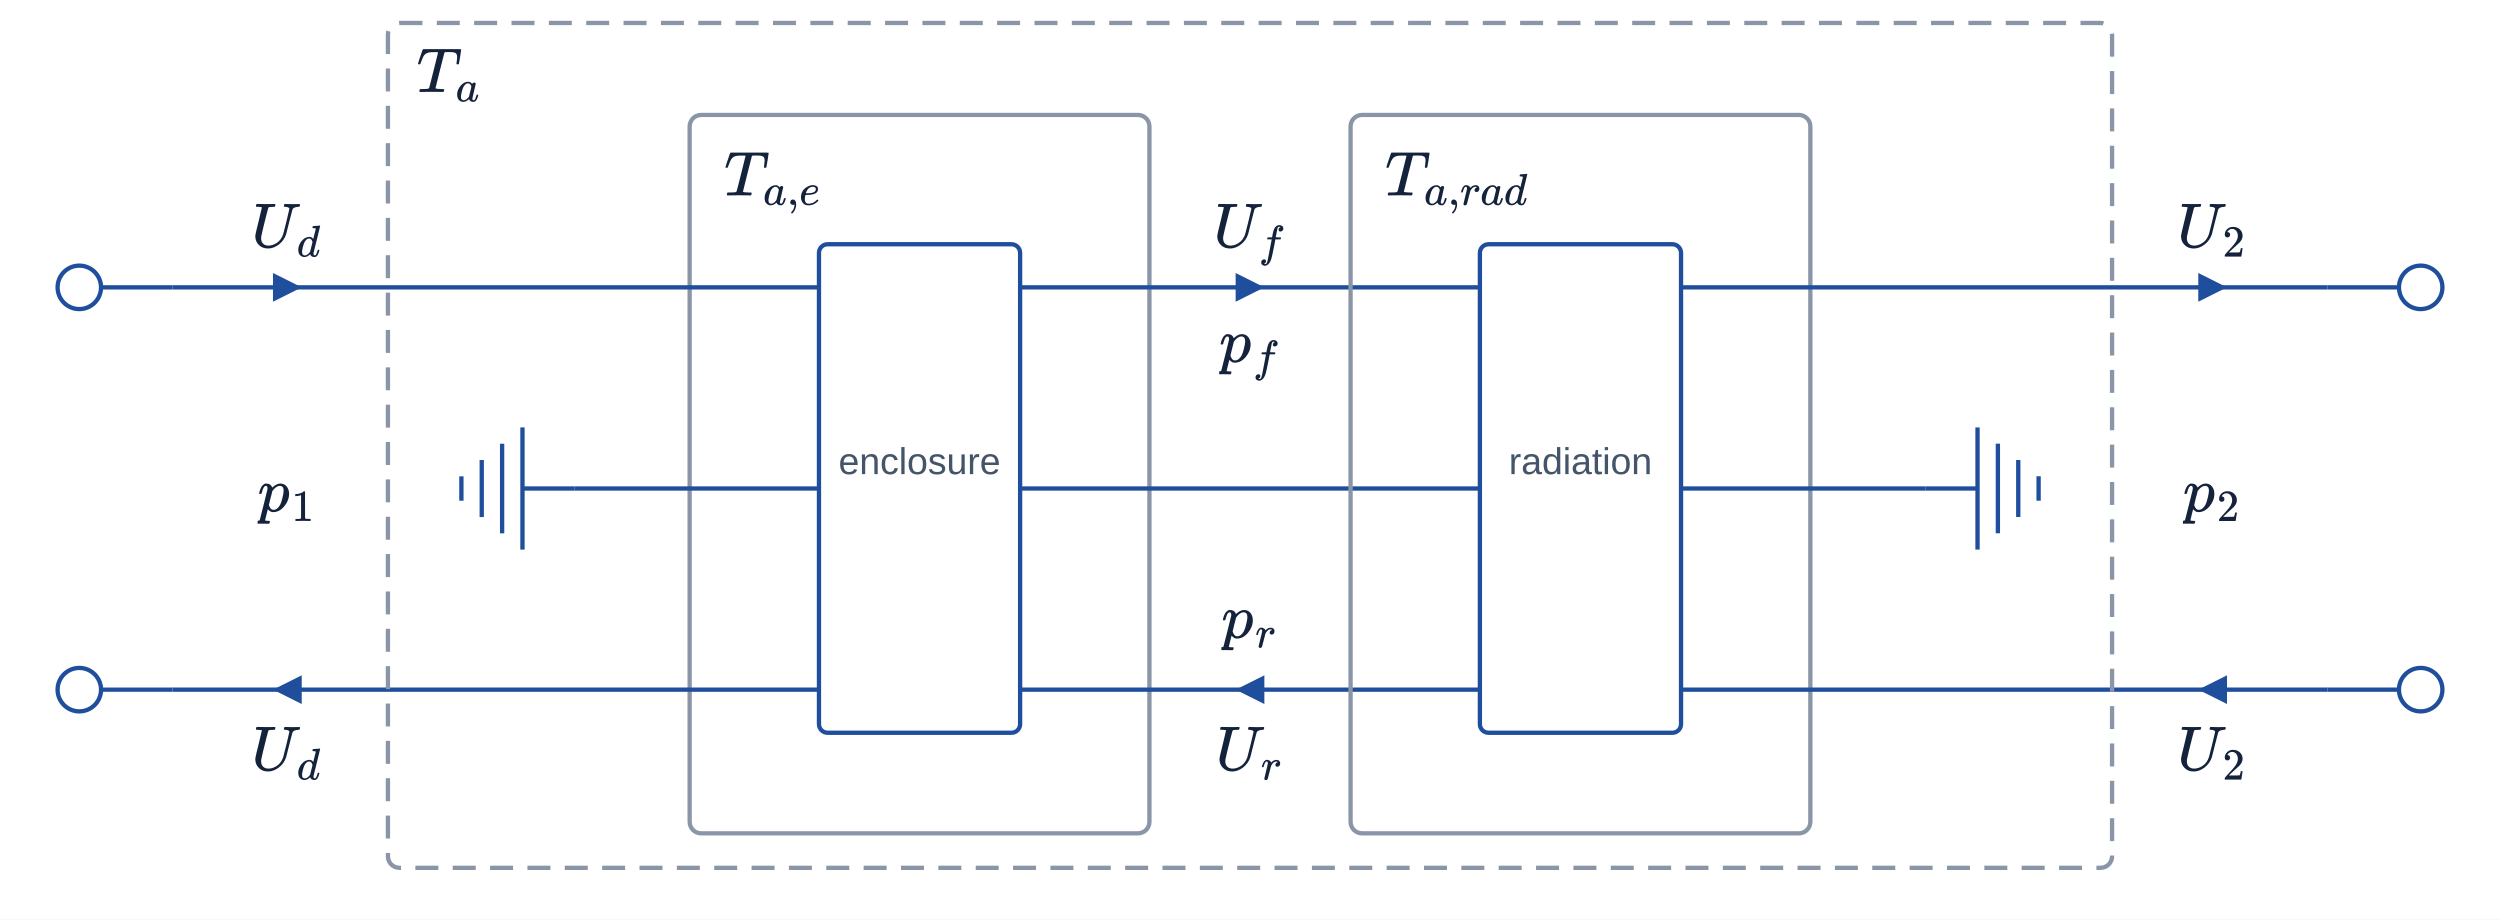
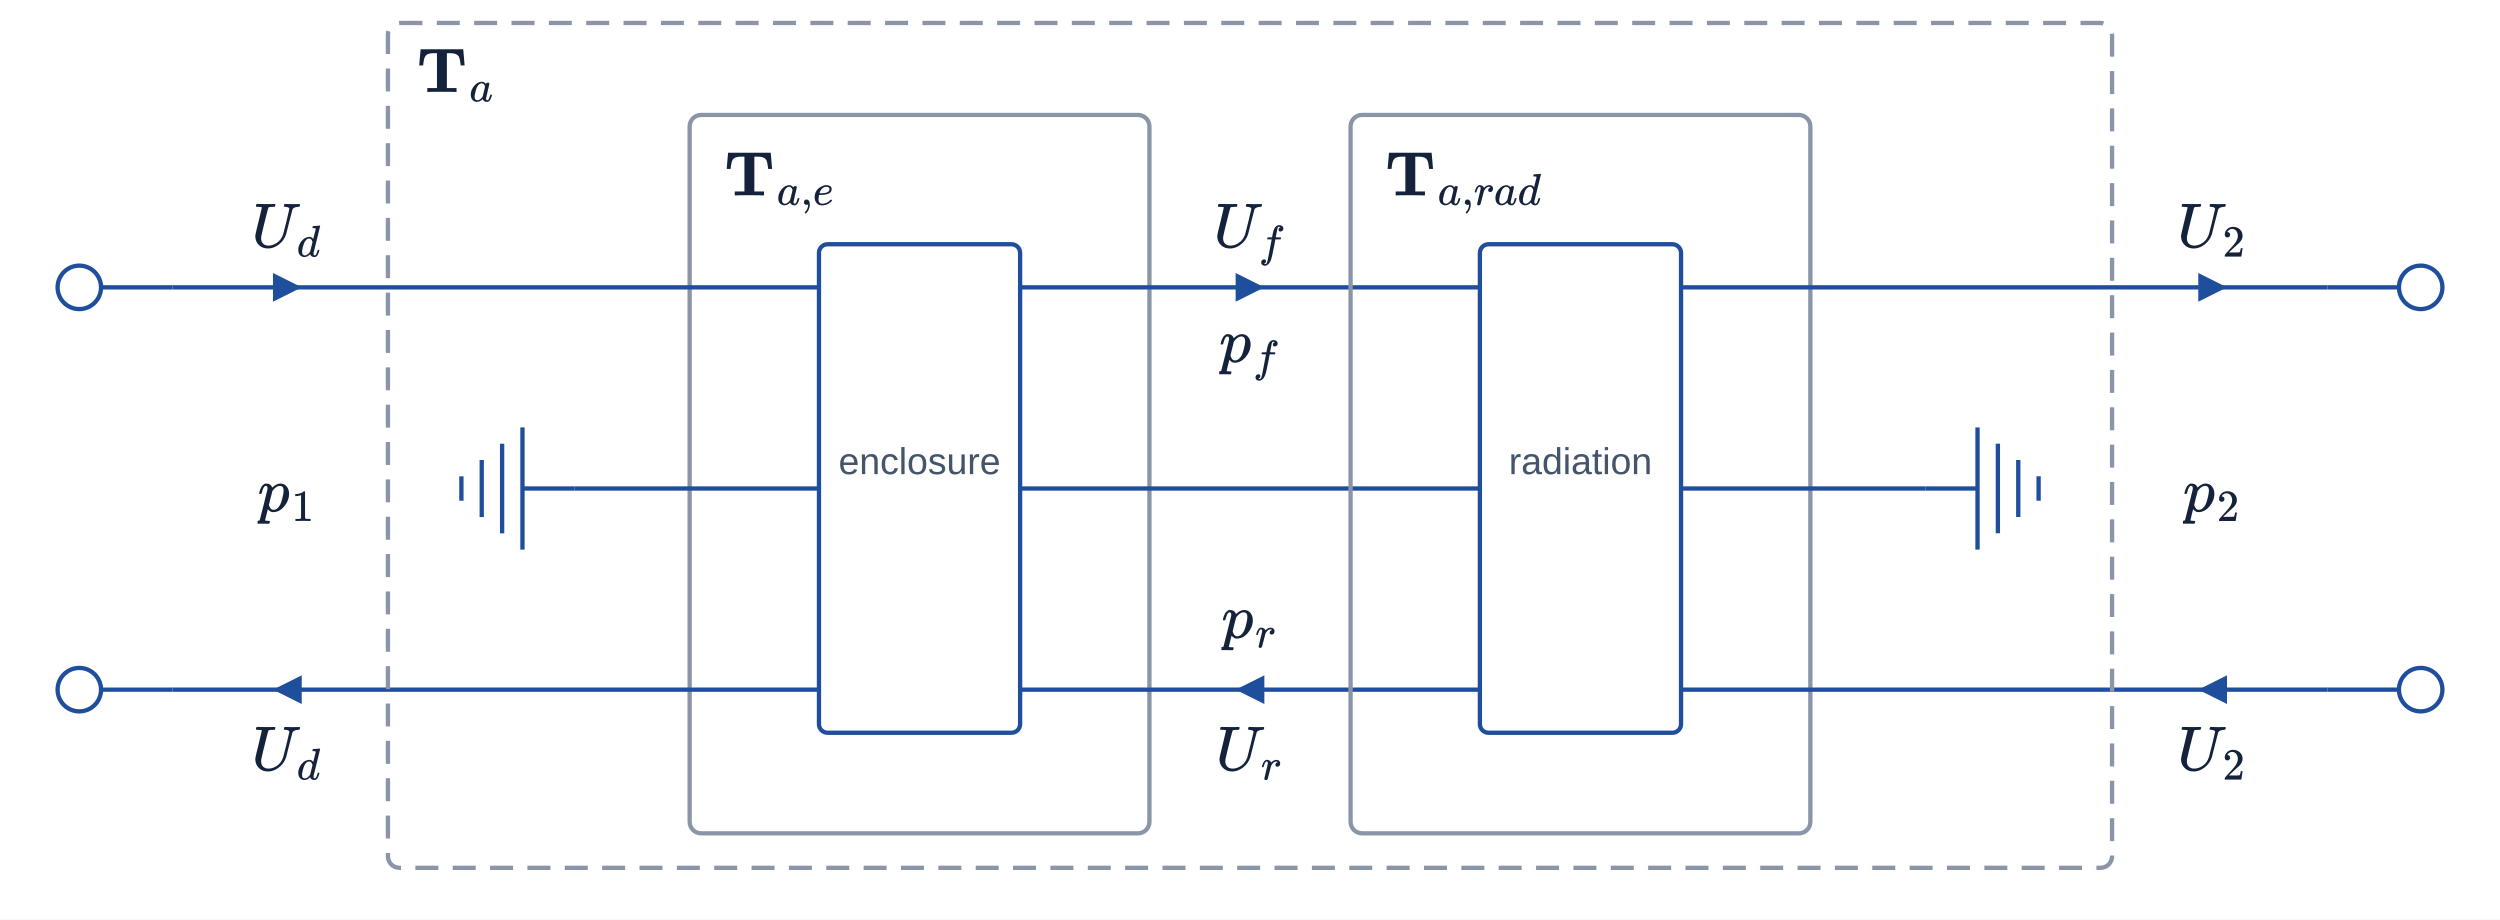
<svg xmlns="http://www.w3.org/2000/svg" width="870" height="320" viewBox="0 0 870 320" role="img">
  <rect width="100%" height="100%" fill="#ffffff" />
  <rect x="240" y="40" width="160" height="250" rx="4" fill="none" stroke="#8a96a8" stroke-width="1.5" />
  <rect x="285" y="85" width="70" height="170" rx="3" fill="#ffffff" stroke="#1f4e9c" stroke-width="1.5" />
  <text x="320" y="165" text-anchor="middle" font-family="'Segoe UI', Arial, sans-serif" font-size="13" fill="#44546a">enclosure</text>
  <polyline points="355,100 515,100" fill="none" stroke="#1f4e9c" stroke-width="1.5" />
  <polyline points="355,170 515,170" fill="none" stroke="#1f4e9c" stroke-width="1.5" />
  <polyline points="355,240 515,240" fill="none" stroke="#1f4e9c" stroke-width="1.5" />
  <rect x="470" y="40" width="160" height="250" rx="4" fill="none" stroke="#8a96a8" stroke-width="1.5" />
  <rect x="515" y="85" width="70" height="170" rx="3" fill="#ffffff" stroke="#1f4e9c" stroke-width="1.5" />
  <text x="550" y="165" text-anchor="middle" font-family="'Segoe UI', Arial, sans-serif" font-size="13" fill="#44546a">radiation</text>
  <path d="M430,95 L440,100 L430,105 z" fill="#1f4e9c" />
  <path d="M440,235 L430,240 L440,245 z" fill="#1f4e9c" />
  <polyline points="60,100 285,100" fill="none" stroke="#1f4e9c" stroke-width="1.5" />
  <polyline points="585,100 810,100" fill="none" stroke="#1f4e9c" stroke-width="1.5" />
  <g transform="translate(60,100) rotate(180) scale(0.4) translate(-5.4,-22.5)">
    <path fill="none" stroke="#1f4e9c" stroke-width="3.75" d=" M 67.5,22.5 L 5.4,22.5" />
    <ellipse fill="#ffffff" stroke="#1f4e9c" stroke-width="3.75" cx="86.4" cy="22.5" rx="18.9" ry="18.9" />
  </g>
  <g transform="translate(810,100) rotate(0) scale(0.4) translate(-5.4,-22.5)">
    <path fill="none" stroke="#1f4e9c" stroke-width="3.75" d=" M 67.5,22.5 L 5.4,22.5" />
    <ellipse fill="#ffffff" stroke="#1f4e9c" stroke-width="3.75" cx="86.4" cy="22.5" rx="18.9" ry="18.9" />
  </g>
  <polyline points="60,240 285,240" fill="none" stroke="#1f4e9c" stroke-width="1.5" />
  <polyline points="585,240 810,240" fill="none" stroke="#1f4e9c" stroke-width="1.5" />
  <g transform="translate(60,240) rotate(180) scale(0.4) translate(-5.4,-22.5)">
    <path fill="none" stroke="#1f4e9c" stroke-width="3.75" d=" M 67.5,22.5 L 5.4,22.5" />
    <ellipse fill="#ffffff" stroke="#1f4e9c" stroke-width="3.75" cx="86.4" cy="22.5" rx="18.9" ry="18.9" />
  </g>
  <g transform="translate(810,240) rotate(0) scale(0.4) translate(-5.4,-22.5)">
    <path fill="none" stroke="#1f4e9c" stroke-width="3.75" d=" M 67.5,22.5 L 5.4,22.5" />
    <ellipse fill="#ffffff" stroke="#1f4e9c" stroke-width="3.75" cx="86.4" cy="22.5" rx="18.9" ry="18.9" />
  </g>
  <polyline points="200,170 285,170" fill="none" stroke="#1f4e9c" stroke-width="1.5" />
  <g transform="translate(200,170) rotate(180) scale(0.015) translate(-16,-1417)">
    <polyline fill="none" stroke="#1f4e9c" stroke-width="100" points="16,1417 1228,1417 " />
    <polyline fill="none" stroke="#1f4e9c" stroke-width="100" points="2645,1133 2645,1700 " />
    <polyline fill="none" stroke="#1f4e9c" stroke-width="100" points="2173,755 2173,2078 " />
    <polyline fill="none" stroke="#1f4e9c" stroke-width="100" points="1700,377 1700,2456 " />
    <polyline fill="none" stroke="#1f4e9c" stroke-width="100" points="1228,0 1228,2834 " />
  </g>
  <polyline points="585,170 670,170" fill="none" stroke="#1f4e9c" stroke-width="1.5" />
  <g transform="translate(670,170) rotate(0) scale(0.015) translate(-16,-1417)">
    <polyline fill="none" stroke="#1f4e9c" stroke-width="100" points="16,1417 1228,1417 " />
    <polyline fill="none" stroke="#1f4e9c" stroke-width="100" points="2645,1133 2645,1700 " />
    <polyline fill="none" stroke="#1f4e9c" stroke-width="100" points="2173,755 2173,2078 " />
    <polyline fill="none" stroke="#1f4e9c" stroke-width="100" points="1700,377 1700,2456 " />
    <polyline fill="none" stroke="#1f4e9c" stroke-width="100" points="1228,0 1228,2834 " />
  </g>
  <path d="M95,95 L105,100 L95,105 z" fill="#1f4e9c" />
  <path d="M105,235 L95,240 L105,245 z" fill="#1f4e9c" />
  <path d="M765,95 L775,100 L765,105 z" fill="#1f4e9c" />
  <path d="M775,235 L765,240 L775,245 z" fill="#1f4e9c" />
  <rect x="135" y="8" width="600" height="294" rx="4" fill="none" stroke="#8a96a8" stroke-width="1.5" stroke-dasharray="8 5" />
-   <svg x="252" y="53.106" width="34.476" height="21.212" color="#14233b" role="img" focusable="false" viewBox="0 -677 1567.1 964.2" aria-hidden="true">
-     <g stroke="currentColor" fill="currentColor" stroke-width="0" transform="scale(1,-1)">
-       <g data-mml-node="math">
-         <g data-mml-node="msub">
-           <g data-mml-node="mi">
-             <path data-c="1D447" d="M40 437Q21 437 21 445Q21 450 37 501T71 602L88 651Q93 669 101 677H569H659Q691 677 697 676T704 667Q704 661 687 553T668 444Q668 437 649 437Q640 437 637 437T631 442L629 445Q629 451 635 490T641 551Q641 586 628 604T573 629Q568 630 515 631Q469 631 457 630T439 622Q438 621 368 343T298 60Q298 48 386 46Q418 46 427 45T436 36Q436 31 433 22Q429 4 424 1L422 0Q419 0 415 0Q410 0 363 1T228 2Q99 2 64 0H49Q43 6 43 9T45 27Q49 40 55 46H83H94Q174 46 189 55Q190 56 191 56Q196 59 201 76T241 233Q258 301 269 344Q339 619 339 625Q339 630 310 630H279Q212 630 191 624Q146 614 121 583T67 467Q60 445 57 441T43 437H40Z" />
-           </g>
-           <g data-mml-node="TeXAtom" transform="translate(617,-150) scale(0.707)" data-mjx-texclass="ORD">
+   <svg x="252" y="53.15" width="39.228" height="21.168" color="#14233b" role="img" focusable="false" viewBox="0 -675 1783.1 962.2" aria-hidden="true">
+     <g stroke="currentColor" fill="currentColor" stroke-width="0" transform="scale(1,-1)">
+       <g data-mml-node="math">
+         <g data-mml-node="msub">
+           <g data-mml-node="TeXAtom" data-mjx-texclass="ORD">
+             <g data-mml-node="mi">
+               <path data-c="1D413" d="M41 425Q41 426 51 545T62 669V675H737V669Q738 665 748 546T758 425V419H696V425Q687 517 669 555T595 607Q578 612 522 613H478V62H631V0H615Q585 3 399 3Q214 3 184 0H168V62H321V613H277H263Q164 613 134 561Q113 527 103 425V419H41V425Z" />
+             </g>
+           </g>
+           <g data-mml-node="TeXAtom" transform="translate(833,-150) scale(0.707)" data-mjx-texclass="ORD">
            <g data-mml-node="mi">
              <path data-c="1D44E" d="M33 157Q33 258 109 349T280 441Q331 441 370 392Q386 422 416 422Q429 422 439 414T449 394Q449 381 412 234T374 68Q374 43 381 35T402 26Q411 27 422 35Q443 55 463 131Q469 151 473 152Q475 153 483 153H487Q506 153 506 144Q506 138 501 117T481 63T449 13Q436 0 417 -8Q409 -10 393 -10Q359 -10 336 5T306 36L300 51Q299 52 296 50Q294 48 292 46Q233 -10 172 -10Q117 -10 75 30T33 157ZM351 328Q351 334 346 350T323 385T277 405Q242 405 210 374T160 293Q131 214 119 129Q119 126 119 118T118 106Q118 61 136 44T179 26Q217 26 254 59T298 110Q300 114 325 217T351 328Z" />
            </g>
            <g data-mml-node="mo" transform="translate(529,0)">
              <path data-c="2C" d="M78 35T78 60T94 103T137 121Q165 121 187 96T210 8Q210 -27 201 -60T180 -117T154 -158T130 -185T117 -194Q113 -194 104 -185T95 -172Q95 -168 106 -156T131 -126T157 -76T173 -3V9L172 8Q170 7 167 6T161 3T152 1T140 0Q113 0 96 17Z" />
            </g>
            <g data-mml-node="mi" transform="translate(807,0)">
              <path data-c="1D452" d="M39 168Q39 225 58 272T107 350T174 402T244 433T307 442H310Q355 442 388 420T421 355Q421 265 310 237Q261 224 176 223Q139 223 138 221Q138 219 132 186T125 128Q125 81 146 54T209 26T302 45T394 111Q403 121 406 121Q410 121 419 112T429 98T420 82T390 55T344 24T281 -1T205 -11Q126 -11 83 42T39 168ZM373 353Q367 405 305 405Q272 405 244 391T199 357T170 316T154 280T149 261Q149 260 169 260Q282 260 327 284T373 353Z" />
            </g>
          </g>
        </g>
      </g>
    </g>
  </svg>
-   <svg x="482" y="53.106" width="50.563" height="21.212" color="#14233b" role="img" focusable="false" viewBox="0 -677 2298.3 964.2" aria-hidden="true">
-     <g stroke="currentColor" fill="currentColor" stroke-width="0" transform="scale(1,-1)">
-       <g data-mml-node="math">
-         <g data-mml-node="msub">
-           <g data-mml-node="mi">
-             <path data-c="1D447" d="M40 437Q21 437 21 445Q21 450 37 501T71 602L88 651Q93 669 101 677H569H659Q691 677 697 676T704 667Q704 661 687 553T668 444Q668 437 649 437Q640 437 637 437T631 442L629 445Q629 451 635 490T641 551Q641 586 628 604T573 629Q568 630 515 631Q469 631 457 630T439 622Q438 621 368 343T298 60Q298 48 386 46Q418 46 427 45T436 36Q436 31 433 22Q429 4 424 1L422 0Q419 0 415 0Q410 0 363 1T228 2Q99 2 64 0H49Q43 6 43 9T45 27Q49 40 55 46H83H94Q174 46 189 55Q190 56 191 56Q196 59 201 76T241 233Q258 301 269 344Q339 619 339 625Q339 630 310 630H279Q212 630 191 624Q146 614 121 583T67 467Q60 445 57 441T43 437H40Z" />
-           </g>
-           <g data-mml-node="TeXAtom" transform="translate(617,-150) scale(0.707)" data-mjx-texclass="ORD">
+   <svg x="482" y="53.15" width="55.315" height="21.168" color="#14233b" role="img" focusable="false" viewBox="0 -675 2514.3 962.2" aria-hidden="true">
+     <g stroke="currentColor" fill="currentColor" stroke-width="0" transform="scale(1,-1)">
+       <g data-mml-node="math">
+         <g data-mml-node="msub">
+           <g data-mml-node="TeXAtom" data-mjx-texclass="ORD">
+             <g data-mml-node="mi">
+               <path data-c="1D413" d="M41 425Q41 426 51 545T62 669V675H737V669Q738 665 748 546T758 425V419H696V425Q687 517 669 555T595 607Q578 612 522 613H478V62H631V0H615Q585 3 399 3Q214 3 184 0H168V62H321V613H277H263Q164 613 134 561Q113 527 103 425V419H41V425Z" />
+             </g>
+           </g>
+           <g data-mml-node="TeXAtom" transform="translate(833,-150) scale(0.707)" data-mjx-texclass="ORD">
            <g data-mml-node="mi">
              <path data-c="1D44E" d="M33 157Q33 258 109 349T280 441Q331 441 370 392Q386 422 416 422Q429 422 439 414T449 394Q449 381 412 234T374 68Q374 43 381 35T402 26Q411 27 422 35Q443 55 463 131Q469 151 473 152Q475 153 483 153H487Q506 153 506 144Q506 138 501 117T481 63T449 13Q436 0 417 -8Q409 -10 393 -10Q359 -10 336 5T306 36L300 51Q299 52 296 50Q294 48 292 46Q233 -10 172 -10Q117 -10 75 30T33 157ZM351 328Q351 334 346 350T323 385T277 405Q242 405 210 374T160 293Q131 214 119 129Q119 126 119 118T118 106Q118 61 136 44T179 26Q217 26 254 59T298 110Q300 114 325 217T351 328Z" />
            </g>
            <g data-mml-node="mo" transform="translate(529,0)">
              <path data-c="2C" d="M78 35T78 60T94 103T137 121Q165 121 187 96T210 8Q210 -27 201 -60T180 -117T154 -158T130 -185T117 -194Q113 -194 104 -185T95 -172Q95 -168 106 -156T131 -126T157 -76T173 -3V9L172 8Q170 7 167 6T161 3T152 1T140 0Q113 0 96 17Z" />
            </g>
            <g data-mml-node="mi" transform="translate(807,0)">
              <path data-c="1D45F" d="M21 287Q22 290 23 295T28 317T38 348T53 381T73 411T99 433T132 442Q161 442 183 430T214 408T225 388Q227 382 228 382T236 389Q284 441 347 441H350Q398 441 422 400Q430 381 430 363Q430 333 417 315T391 292T366 288Q346 288 334 299T322 328Q322 376 378 392Q356 405 342 405Q286 405 239 331Q229 315 224 298T190 165Q156 25 151 16Q138 -11 108 -11Q95 -11 87 -5T76 7T74 17Q74 30 114 189T154 366Q154 405 128 405Q107 405 92 377T68 316T57 280Q55 278 41 278H27Q21 284 21 287Z" />
            </g>
            <g data-mml-node="mi" transform="translate(1258,0)">
              <path data-c="1D44E" d="M33 157Q33 258 109 349T280 441Q331 441 370 392Q386 422 416 422Q429 422 439 414T449 394Q449 381 412 234T374 68Q374 43 381 35T402 26Q411 27 422 35Q443 55 463 131Q469 151 473 152Q475 153 483 153H487Q506 153 506 144Q506 138 501 117T481 63T449 13Q436 0 417 -8Q409 -10 393 -10Q359 -10 336 5T306 36L300 51Q299 52 296 50Q294 48 292 46Q233 -10 172 -10Q117 -10 75 30T33 157ZM351 328Q351 334 346 350T323 385T277 405Q242 405 210 374T160 293Q131 214 119 129Q119 126 119 118T118 106Q118 61 136 44T179 26Q217 26 254 59T298 110Q300 114 325 217T351 328Z" />
            </g>
            <g data-mml-node="mi" transform="translate(1787,0)">
              <path data-c="1D451" d="M366 683Q367 683 438 688T511 694Q523 694 523 686Q523 679 450 384T375 83T374 68Q374 26 402 26Q411 27 422 35Q443 55 463 131Q469 151 473 152Q475 153 483 153H487H491Q506 153 506 145Q506 140 503 129Q490 79 473 48T445 8T417 -8Q409 -10 393 -10Q359 -10 336 5T306 36L300 51Q299 52 296 50Q294 48 292 46Q233 -10 172 -10Q117 -10 75 30T33 157Q33 205 53 255T101 341Q148 398 195 420T280 442Q336 442 364 400Q369 394 369 396Q370 400 396 505T424 616Q424 629 417 632T378 637H357Q351 643 351 645T353 664Q358 683 366 683ZM352 326Q329 405 277 405Q242 405 210 374T160 293Q131 214 119 129Q119 126 119 118T118 106Q118 61 136 44T179 26Q233 26 290 98L298 109L352 326Z" />
            </g>
          </g>
        </g>
      </g>
    </g>
  </svg>
  <svg x="422.296" y="70.974" width="25.408" height="21.516" color="#14233b" role="img" focusable="false" viewBox="0 -683 1154.9 978" aria-hidden="true">
    <g stroke="currentColor" fill="currentColor" stroke-width="0" transform="scale(1,-1)">
      <g data-mml-node="math">
        <g data-mml-node="msub">
          <g data-mml-node="mi">
            <path data-c="1D448" d="M107 637Q73 637 71 641Q70 643 70 649Q70 673 81 682Q83 683 98 683Q139 681 234 681Q268 681 297 681T342 682T362 682Q378 682 378 672Q378 670 376 658Q371 641 366 638H364Q362 638 359 638T352 638T343 637T334 637Q295 636 284 634T266 623Q265 621 238 518T184 302T154 169Q152 155 152 140Q152 86 183 55T269 24Q336 24 403 69T501 205L552 406Q599 598 599 606Q599 633 535 637Q511 637 511 648Q511 650 513 660Q517 676 519 679T529 683Q532 683 561 682T645 680Q696 680 723 681T752 682Q767 682 767 672Q767 650 759 642Q756 637 737 637Q666 633 648 597Q646 592 598 404Q557 235 548 205Q515 105 433 42T263 -22Q171 -22 116 34T60 167V183Q60 201 115 421Q164 622 164 628Q164 635 107 637Z" />
          </g>
          <g data-mml-node="mi" transform="translate(716,-150) scale(0.707)">
            <path data-c="1D453" d="M118 -162Q120 -162 124 -164T135 -167T147 -168Q160 -168 171 -155T187 -126Q197 -99 221 27T267 267T289 382V385H242Q195 385 192 387Q188 390 188 397L195 425Q197 430 203 430T250 431Q298 431 298 432Q298 434 307 482T319 540Q356 705 465 705Q502 703 526 683T550 630Q550 594 529 578T487 561Q443 561 443 603Q443 622 454 636T478 657L487 662Q471 668 457 668Q445 668 434 658T419 630Q412 601 403 552T387 469T380 433Q380 431 435 431Q480 431 487 430T498 424Q499 420 496 407T491 391Q489 386 482 386T428 385H372L349 263Q301 15 282 -47Q255 -132 212 -173Q175 -205 139 -205Q107 -205 81 -186T55 -132Q55 -95 76 -78T118 -61Q162 -61 162 -103Q162 -122 151 -136T127 -157L118 -162Z" />
          </g>
        </g>
      </g>
    </g>
  </svg>
  <svg x="423.066" y="252.974" width="23.868" height="18.498" color="#14233b" role="img" focusable="false" viewBox="0 -683 1084.9 840.8" aria-hidden="true">
    <g stroke="currentColor" fill="currentColor" stroke-width="0" transform="scale(1,-1)">
      <g data-mml-node="math">
        <g data-mml-node="msub">
          <g data-mml-node="mi">
            <path data-c="1D448" d="M107 637Q73 637 71 641Q70 643 70 649Q70 673 81 682Q83 683 98 683Q139 681 234 681Q268 681 297 681T342 682T362 682Q378 682 378 672Q378 670 376 658Q371 641 366 638H364Q362 638 359 638T352 638T343 637T334 637Q295 636 284 634T266 623Q265 621 238 518T184 302T154 169Q152 155 152 140Q152 86 183 55T269 24Q336 24 403 69T501 205L552 406Q599 598 599 606Q599 633 535 637Q511 637 511 648Q511 650 513 660Q517 676 519 679T529 683Q532 683 561 682T645 680Q696 680 723 681T752 682Q767 682 767 672Q767 650 759 642Q756 637 737 637Q666 633 648 597Q646 592 598 404Q557 235 548 205Q515 105 433 42T263 -22Q171 -22 116 34T60 167V183Q60 201 115 421Q164 622 164 628Q164 635 107 637Z" />
          </g>
          <g data-mml-node="mi" transform="translate(716,-150) scale(0.707)">
            <path data-c="1D45F" d="M21 287Q22 290 23 295T28 317T38 348T53 381T73 411T99 433T132 442Q161 442 183 430T214 408T225 388Q227 382 228 382T236 389Q284 441 347 441H350Q398 441 422 400Q430 381 430 363Q430 333 417 315T391 292T366 288Q346 288 334 299T322 328Q322 376 378 392Q356 405 342 405Q286 405 239 331Q229 315 224 298T190 165Q156 25 151 16Q138 -11 108 -11Q95 -11 87 -5T76 7T74 17Q74 30 114 189T154 366Q154 405 128 405Q107 405 92 377T68 316T57 280Q55 278 41 278H27Q21 284 21 287Z" />
          </g>
        </g>
      </g>
    </g>
  </svg>
  <svg x="424.276" y="116.276" width="21.448" height="16.214" color="#14233b" role="img" focusable="false" viewBox="0 -442 974.9 737" aria-hidden="true">
    <g stroke="currentColor" fill="currentColor" stroke-width="0" transform="scale(1,-1)">
      <g data-mml-node="math">
        <g data-mml-node="msub">
          <g data-mml-node="mi">
            <path data-c="1D45D" d="M23 287Q24 290 25 295T30 317T40 348T55 381T75 411T101 433T134 442Q209 442 230 378L240 387Q302 442 358 442Q423 442 460 395T497 281Q497 173 421 82T249 -10Q227 -10 210 -4Q199 1 187 11T168 28L161 36Q160 35 139 -51T118 -138Q118 -144 126 -145T163 -148H188Q194 -155 194 -157T191 -175Q188 -187 185 -190T172 -194Q170 -194 161 -194T127 -193T65 -192Q-5 -192 -24 -194H-32Q-39 -187 -39 -183Q-37 -156 -26 -148H-6Q28 -147 33 -136Q36 -130 94 103T155 350Q156 355 156 364Q156 405 131 405Q109 405 94 377T71 316T59 280Q57 278 43 278H29Q23 284 23 287ZM178 102Q200 26 252 26Q282 26 310 49T356 107Q374 141 392 215T411 325V331Q411 405 350 405Q339 405 328 402T306 393T286 380T269 365T254 350T243 336T235 326L232 322Q232 321 229 308T218 264T204 212Q178 106 178 102Z" />
          </g>
          <g data-mml-node="mi" transform="translate(536,-150) scale(0.707)">
            <path data-c="1D453" d="M118 -162Q120 -162 124 -164T135 -167T147 -168Q160 -168 171 -155T187 -126Q197 -99 221 27T267 267T289 382V385H242Q195 385 192 387Q188 390 188 397L195 425Q197 430 203 430T250 431Q298 431 298 432Q298 434 307 482T319 540Q356 705 465 705Q502 703 526 683T550 630Q550 594 529 578T487 561Q443 561 443 603Q443 622 454 636T478 657L487 662Q471 668 457 668Q445 668 434 658T419 630Q412 601 403 552T387 469T380 433Q380 431 435 431Q480 431 487 430T498 424Q499 420 496 407T491 391Q489 386 482 386T428 385H372L349 263Q301 15 282 -47Q255 -132 212 -173Q175 -205 139 -205Q107 -205 81 -186T55 -132Q55 -95 76 -78T118 -61Q162 -61 162 -103Q162 -122 151 -136T127 -157L118 -162Z" />
          </g>
        </g>
      </g>
    </g>
  </svg>
  <svg x="425.046" y="212.276" width="19.908" height="13.992" color="#14233b" role="img" focusable="false" viewBox="0 -442 904.9 636" aria-hidden="true">
    <g stroke="currentColor" fill="currentColor" stroke-width="0" transform="scale(1,-1)">
      <g data-mml-node="math">
        <g data-mml-node="msub">
          <g data-mml-node="mi">
            <path data-c="1D45D" d="M23 287Q24 290 25 295T30 317T40 348T55 381T75 411T101 433T134 442Q209 442 230 378L240 387Q302 442 358 442Q423 442 460 395T497 281Q497 173 421 82T249 -10Q227 -10 210 -4Q199 1 187 11T168 28L161 36Q160 35 139 -51T118 -138Q118 -144 126 -145T163 -148H188Q194 -155 194 -157T191 -175Q188 -187 185 -190T172 -194Q170 -194 161 -194T127 -193T65 -192Q-5 -192 -24 -194H-32Q-39 -187 -39 -183Q-37 -156 -26 -148H-6Q28 -147 33 -136Q36 -130 94 103T155 350Q156 355 156 364Q156 405 131 405Q109 405 94 377T71 316T59 280Q57 278 43 278H29Q23 284 23 287ZM178 102Q200 26 252 26Q282 26 310 49T356 107Q374 141 392 215T411 325V331Q411 405 350 405Q339 405 328 402T306 393T286 380T269 365T254 350T243 336T235 326L232 322Q232 321 229 308T218 264T204 212Q178 106 178 102Z" />
          </g>
          <g data-mml-node="mi" transform="translate(536,-150) scale(0.707)">
            <path data-c="1D45F" d="M21 287Q22 290 23 295T28 317T38 348T53 381T73 411T99 433T132 442Q161 442 183 430T214 408T225 388Q227 382 228 382T236 389Q284 441 347 441H350Q398 441 422 400Q430 381 430 363Q430 333 417 315T391 292T366 288Q346 288 334 299T322 328Q322 376 378 392Q356 405 342 405Q286 405 239 331Q229 315 224 298T190 165Q156 25 151 16Q138 -11 108 -11Q95 -11 87 -5T76 7T74 17Q74 30 114 189T154 366Q154 405 128 405Q107 405 92 377T68 316T57 280Q55 278 41 278H27Q21 284 21 287Z" />
          </g>
        </g>
      </g>
    </g>
  </svg>
  <svg x="87.529" y="70.974" width="24.941" height="18.482" color="#14233b" role="img" focusable="false" viewBox="0 -683 1133.7 840.1" aria-hidden="true">
    <g stroke="currentColor" fill="currentColor" stroke-width="0" transform="scale(1,-1)">
      <g data-mml-node="math">
        <g data-mml-node="msub">
          <g data-mml-node="mi">
            <path data-c="1D448" d="M107 637Q73 637 71 641Q70 643 70 649Q70 673 81 682Q83 683 98 683Q139 681 234 681Q268 681 297 681T342 682T362 682Q378 682 378 672Q378 670 376 658Q371 641 366 638H364Q362 638 359 638T352 638T343 637T334 637Q295 636 284 634T266 623Q265 621 238 518T184 302T154 169Q152 155 152 140Q152 86 183 55T269 24Q336 24 403 69T501 205L552 406Q599 598 599 606Q599 633 535 637Q511 637 511 648Q511 650 513 660Q517 676 519 679T529 683Q532 683 561 682T645 680Q696 680 723 681T752 682Q767 682 767 672Q767 650 759 642Q756 637 737 637Q666 633 648 597Q646 592 598 404Q557 235 548 205Q515 105 433 42T263 -22Q171 -22 116 34T60 167V183Q60 201 115 421Q164 622 164 628Q164 635 107 637Z" />
          </g>
          <g data-mml-node="mi" transform="translate(716,-150) scale(0.707)">
            <path data-c="1D451" d="M366 683Q367 683 438 688T511 694Q523 694 523 686Q523 679 450 384T375 83T374 68Q374 26 402 26Q411 27 422 35Q443 55 463 131Q469 151 473 152Q475 153 483 153H487H491Q506 153 506 145Q506 140 503 129Q490 79 473 48T445 8T417 -8Q409 -10 393 -10Q359 -10 336 5T306 36L300 51Q299 52 296 50Q294 48 292 46Q233 -10 172 -10Q117 -10 75 30T33 157Q33 205 53 255T101 341Q148 398 195 420T280 442Q336 442 364 400Q369 394 369 396Q370 400 396 505T424 616Q424 629 417 632T378 637H357Q351 643 351 645T353 664Q358 683 366 683ZM352 326Q329 405 277 405Q242 405 210 374T160 293Q131 214 119 129Q119 126 119 118T118 106Q118 61 136 44T179 26Q233 26 290 98L298 109L352 326Z" />
          </g>
        </g>
      </g>
    </g>
  </svg>
  <svg x="87.529" y="252.974" width="24.941" height="18.482" color="#14233b" role="img" focusable="false" viewBox="0 -683 1133.7 840.1" aria-hidden="true">
    <g stroke="currentColor" fill="currentColor" stroke-width="0" transform="scale(1,-1)">
      <g data-mml-node="math">
        <g data-mml-node="msub">
          <g data-mml-node="mi">
            <path data-c="1D448" d="M107 637Q73 637 71 641Q70 643 70 649Q70 673 81 682Q83 683 98 683Q139 681 234 681Q268 681 297 681T342 682T362 682Q378 682 378 672Q378 670 376 658Q371 641 366 638H364Q362 638 359 638T352 638T343 637T334 637Q295 636 284 634T266 623Q265 621 238 518T184 302T154 169Q152 155 152 140Q152 86 183 55T269 24Q336 24 403 69T501 205L552 406Q599 598 599 606Q599 633 535 637Q511 637 511 648Q511 650 513 660Q517 676 519 679T529 683Q532 683 561 682T645 680Q696 680 723 681T752 682Q767 682 767 672Q767 650 759 642Q756 637 737 637Q666 633 648 597Q646 592 598 404Q557 235 548 205Q515 105 433 42T263 -22Q171 -22 116 34T60 167V183Q60 201 115 421Q164 622 164 628Q164 635 107 637Z" />
          </g>
          <g data-mml-node="mi" transform="translate(716,-150) scale(0.707)">
            <path data-c="1D451" d="M366 683Q367 683 438 688T511 694Q523 694 523 686Q523 679 450 384T375 83T374 68Q374 26 402 26Q411 27 422 35Q443 55 463 131Q469 151 473 152Q475 153 483 153H487H491Q506 153 506 145Q506 140 503 129Q490 79 473 48T445 8T417 -8Q409 -10 393 -10Q359 -10 336 5T306 36L300 51Q299 52 296 50Q294 48 292 46Q233 -10 172 -10Q117 -10 75 30T33 157Q33 205 53 255T101 341Q148 398 195 420T280 442Q336 442 364 400Q369 394 369 396Q370 400 396 505T424 616Q424 629 417 632T378 637H357Q351 643 351 645T353 664Q358 683 366 683ZM352 326Q329 405 277 405Q242 405 210 374T160 293Q131 214 119 129Q119 126 119 118T118 106Q118 61 136 44T179 26Q233 26 290 98L298 109L352 326Z" />
          </g>
        </g>
      </g>
    </g>
  </svg>
  <svg x="89.664" y="168.276" width="20.671" height="13.992" color="#14233b" role="img" focusable="false" viewBox="0 -442 939.6 636" aria-hidden="true">
    <g stroke="currentColor" fill="currentColor" stroke-width="0" transform="scale(1,-1)">
      <g data-mml-node="math">
        <g data-mml-node="msub">
          <g data-mml-node="mi">
            <path data-c="1D45D" d="M23 287Q24 290 25 295T30 317T40 348T55 381T75 411T101 433T134 442Q209 442 230 378L240 387Q302 442 358 442Q423 442 460 395T497 281Q497 173 421 82T249 -10Q227 -10 210 -4Q199 1 187 11T168 28L161 36Q160 35 139 -51T118 -138Q118 -144 126 -145T163 -148H188Q194 -155 194 -157T191 -175Q188 -187 185 -190T172 -194Q170 -194 161 -194T127 -193T65 -192Q-5 -192 -24 -194H-32Q-39 -187 -39 -183Q-37 -156 -26 -148H-6Q28 -147 33 -136Q36 -130 94 103T155 350Q156 355 156 364Q156 405 131 405Q109 405 94 377T71 316T59 280Q57 278 43 278H29Q23 284 23 287ZM178 102Q200 26 252 26Q282 26 310 49T356 107Q374 141 392 215T411 325V331Q411 405 350 405Q339 405 328 402T306 393T286 380T269 365T254 350T243 336T235 326L232 322Q232 321 229 308T218 264T204 212Q178 106 178 102Z" />
          </g>
          <g data-mml-node="mn" transform="translate(536,-150) scale(0.707)">
            <path data-c="31" d="M213 578L200 573Q186 568 160 563T102 556H83V602H102Q149 604 189 617T245 641T273 663Q275 666 285 666Q294 666 302 660V361L303 61Q310 54 315 52T339 48T401 46H427V0H416Q395 3 257 3Q121 3 100 0H88V46H114Q136 46 152 46T177 47T193 50T201 52T207 57T213 61V578Z" />
          </g>
        </g>
      </g>
    </g>
  </svg>
  <svg x="757.684" y="70.974" width="24.631" height="18.326" color="#14233b" role="img" focusable="false" viewBox="0 -683 1119.6 833" aria-hidden="true">
    <g stroke="currentColor" fill="currentColor" stroke-width="0" transform="scale(1,-1)">
      <g data-mml-node="math">
        <g data-mml-node="msub">
          <g data-mml-node="mi">
            <path data-c="1D448" d="M107 637Q73 637 71 641Q70 643 70 649Q70 673 81 682Q83 683 98 683Q139 681 234 681Q268 681 297 681T342 682T362 682Q378 682 378 672Q378 670 376 658Q371 641 366 638H364Q362 638 359 638T352 638T343 637T334 637Q295 636 284 634T266 623Q265 621 238 518T184 302T154 169Q152 155 152 140Q152 86 183 55T269 24Q336 24 403 69T501 205L552 406Q599 598 599 606Q599 633 535 637Q511 637 511 648Q511 650 513 660Q517 676 519 679T529 683Q532 683 561 682T645 680Q696 680 723 681T752 682Q767 682 767 672Q767 650 759 642Q756 637 737 637Q666 633 648 597Q646 592 598 404Q557 235 548 205Q515 105 433 42T263 -22Q171 -22 116 34T60 167V183Q60 201 115 421Q164 622 164 628Q164 635 107 637Z" />
          </g>
          <g data-mml-node="mn" transform="translate(716,-150) scale(0.707)">
            <path data-c="32" d="M109 429Q82 429 66 447T50 491Q50 562 103 614T235 666Q326 666 387 610T449 465Q449 422 429 383T381 315T301 241Q265 210 201 149L142 93L218 92Q375 92 385 97Q392 99 409 186V189H449V186Q448 183 436 95T421 3V0H50V19V31Q50 38 56 46T86 81Q115 113 136 137Q145 147 170 174T204 211T233 244T261 278T284 308T305 340T320 369T333 401T340 431T343 464Q343 527 309 573T212 619Q179 619 154 602T119 569T109 550Q109 549 114 549Q132 549 151 535T170 489Q170 464 154 447T109 429Z" />
          </g>
        </g>
      </g>
    </g>
  </svg>
  <svg x="757.684" y="252.974" width="24.631" height="18.326" color="#14233b" role="img" focusable="false" viewBox="0 -683 1119.6 833" aria-hidden="true">
    <g stroke="currentColor" fill="currentColor" stroke-width="0" transform="scale(1,-1)">
      <g data-mml-node="math">
        <g data-mml-node="msub">
          <g data-mml-node="mi">
            <path data-c="1D448" d="M107 637Q73 637 71 641Q70 643 70 649Q70 673 81 682Q83 683 98 683Q139 681 234 681Q268 681 297 681T342 682T362 682Q378 682 378 672Q378 670 376 658Q371 641 366 638H364Q362 638 359 638T352 638T343 637T334 637Q295 636 284 634T266 623Q265 621 238 518T184 302T154 169Q152 155 152 140Q152 86 183 55T269 24Q336 24 403 69T501 205L552 406Q599 598 599 606Q599 633 535 637Q511 637 511 648Q511 650 513 660Q517 676 519 679T529 683Q532 683 561 682T645 680Q696 680 723 681T752 682Q767 682 767 672Q767 650 759 642Q756 637 737 637Q666 633 648 597Q646 592 598 404Q557 235 548 205Q515 105 433 42T263 -22Q171 -22 116 34T60 167V183Q60 201 115 421Q164 622 164 628Q164 635 107 637Z" />
          </g>
          <g data-mml-node="mn" transform="translate(716,-150) scale(0.707)">
            <path data-c="32" d="M109 429Q82 429 66 447T50 491Q50 562 103 614T235 666Q326 666 387 610T449 465Q449 422 429 383T381 315T301 241Q265 210 201 149L142 93L218 92Q375 92 385 97Q392 99 409 186V189H449V186Q448 183 436 95T421 3V0H50V19V31Q50 38 56 46T86 81Q115 113 136 137Q145 147 170 174T204 211T233 244T261 278T284 308T305 340T320 369T333 401T340 431T343 464Q343 527 309 573T212 619Q179 619 154 602T119 569T109 550Q109 549 114 549Q132 549 151 535T170 489Q170 464 154 447T109 429Z" />
          </g>
        </g>
      </g>
    </g>
  </svg>
  <svg x="759.664" y="168.276" width="20.671" height="13.992" color="#14233b" role="img" focusable="false" viewBox="0 -442 939.6 636" aria-hidden="true">
    <g stroke="currentColor" fill="currentColor" stroke-width="0" transform="scale(1,-1)">
      <g data-mml-node="math">
        <g data-mml-node="msub">
          <g data-mml-node="mi">
            <path data-c="1D45D" d="M23 287Q24 290 25 295T30 317T40 348T55 381T75 411T101 433T134 442Q209 442 230 378L240 387Q302 442 358 442Q423 442 460 395T497 281Q497 173 421 82T249 -10Q227 -10 210 -4Q199 1 187 11T168 28L161 36Q160 35 139 -51T118 -138Q118 -144 126 -145T163 -148H188Q194 -155 194 -157T191 -175Q188 -187 185 -190T172 -194Q170 -194 161 -194T127 -193T65 -192Q-5 -192 -24 -194H-32Q-39 -187 -39 -183Q-37 -156 -26 -148H-6Q28 -147 33 -136Q36 -130 94 103T155 350Q156 355 156 364Q156 405 131 405Q109 405 94 377T71 316T59 280Q57 278 43 278H29Q23 284 23 287ZM178 102Q200 26 252 26Q282 26 310 49T356 107Q374 141 392 215T411 325V331Q411 405 350 405Q339 405 328 402T306 393T286 380T269 365T254 350T243 336T235 326L232 322Q232 321 229 308T218 264T204 212Q178 106 178 102Z" />
          </g>
          <g data-mml-node="mn" transform="translate(536,-150) scale(0.707)">
            <path data-c="32" d="M109 429Q82 429 66 447T50 491Q50 562 103 614T235 666Q326 666 387 610T449 465Q449 422 429 383T381 315T301 241Q265 210 201 149L142 93L218 92Q375 92 385 97Q392 99 409 186V189H449V186Q448 183 436 95T421 3V0H50V19V31Q50 38 56 46T86 81Q115 113 136 137Q145 147 170 174T204 211T233 244T261 278T284 308T305 340T320 369T333 401T340 431T343 464Q343 527 309 573T212 619Q179 619 154 602T119 569T109 550Q109 549 114 549Q132 549 151 535T170 489Q170 464 154 447T109 429Z" />
          </g>
        </g>
      </g>
    </g>
  </svg>
-   <svg x="145" y="17.106" width="22.904" height="18.35" color="#14233b" role="img" focusable="false" viewBox="0 -677 1041.1 834.1" aria-hidden="true">
-     <g stroke="currentColor" fill="currentColor" stroke-width="0" transform="scale(1,-1)">
-       <g data-mml-node="math">
-         <g data-mml-node="msub">
-           <g data-mml-node="mi">
-             <path data-c="1D447" d="M40 437Q21 437 21 445Q21 450 37 501T71 602L88 651Q93 669 101 677H569H659Q691 677 697 676T704 667Q704 661 687 553T668 444Q668 437 649 437Q640 437 637 437T631 442L629 445Q629 451 635 490T641 551Q641 586 628 604T573 629Q568 630 515 631Q469 631 457 630T439 622Q438 621 368 343T298 60Q298 48 386 46Q418 46 427 45T436 36Q436 31 433 22Q429 4 424 1L422 0Q419 0 415 0Q410 0 363 1T228 2Q99 2 64 0H49Q43 6 43 9T45 27Q49 40 55 46H83H94Q174 46 189 55Q190 56 191 56Q196 59 201 76T241 233Q258 301 269 344Q339 619 339 625Q339 630 310 630H279Q212 630 191 624Q146 614 121 583T67 467Q60 445 57 441T43 437H40Z" />
-           </g>
-           <g data-mml-node="mi" transform="translate(617,-150) scale(0.707)">
+   <svg x="145" y="17.15" width="27.656" height="18.306" color="#14233b" role="img" focusable="false" viewBox="0 -675 1257.1 832.1" aria-hidden="true">
+     <g stroke="currentColor" fill="currentColor" stroke-width="0" transform="scale(1,-1)">
+       <g data-mml-node="math">
+         <g data-mml-node="msub">
+           <g data-mml-node="TeXAtom" data-mjx-texclass="ORD">
+             <g data-mml-node="mi">
+               <path data-c="1D413" d="M41 425Q41 426 51 545T62 669V675H737V669Q738 665 748 546T758 425V419H696V425Q687 517 669 555T595 607Q578 612 522 613H478V62H631V0H615Q585 3 399 3Q214 3 184 0H168V62H321V613H277H263Q164 613 134 561Q113 527 103 425V419H41V425Z" />
+             </g>
+           </g>
+           <g data-mml-node="mi" transform="translate(833,-150) scale(0.707)">
            <path data-c="1D44E" d="M33 157Q33 258 109 349T280 441Q331 441 370 392Q386 422 416 422Q429 422 439 414T449 394Q449 381 412 234T374 68Q374 43 381 35T402 26Q411 27 422 35Q443 55 463 131Q469 151 473 152Q475 153 483 153H487Q506 153 506 144Q506 138 501 117T481 63T449 13Q436 0 417 -8Q409 -10 393 -10Q359 -10 336 5T306 36L300 51Q299 52 296 50Q294 48 292 46Q233 -10 172 -10Q117 -10 75 30T33 157ZM351 328Q351 334 346 350T323 385T277 405Q242 405 210 374T160 293Q131 214 119 129Q119 126 119 118T118 106Q118 61 136 44T179 26Q217 26 254 59T298 110Q300 114 325 217T351 328Z" />
          </g>
        </g>
      </g>
    </g>
  </svg>
</svg>
